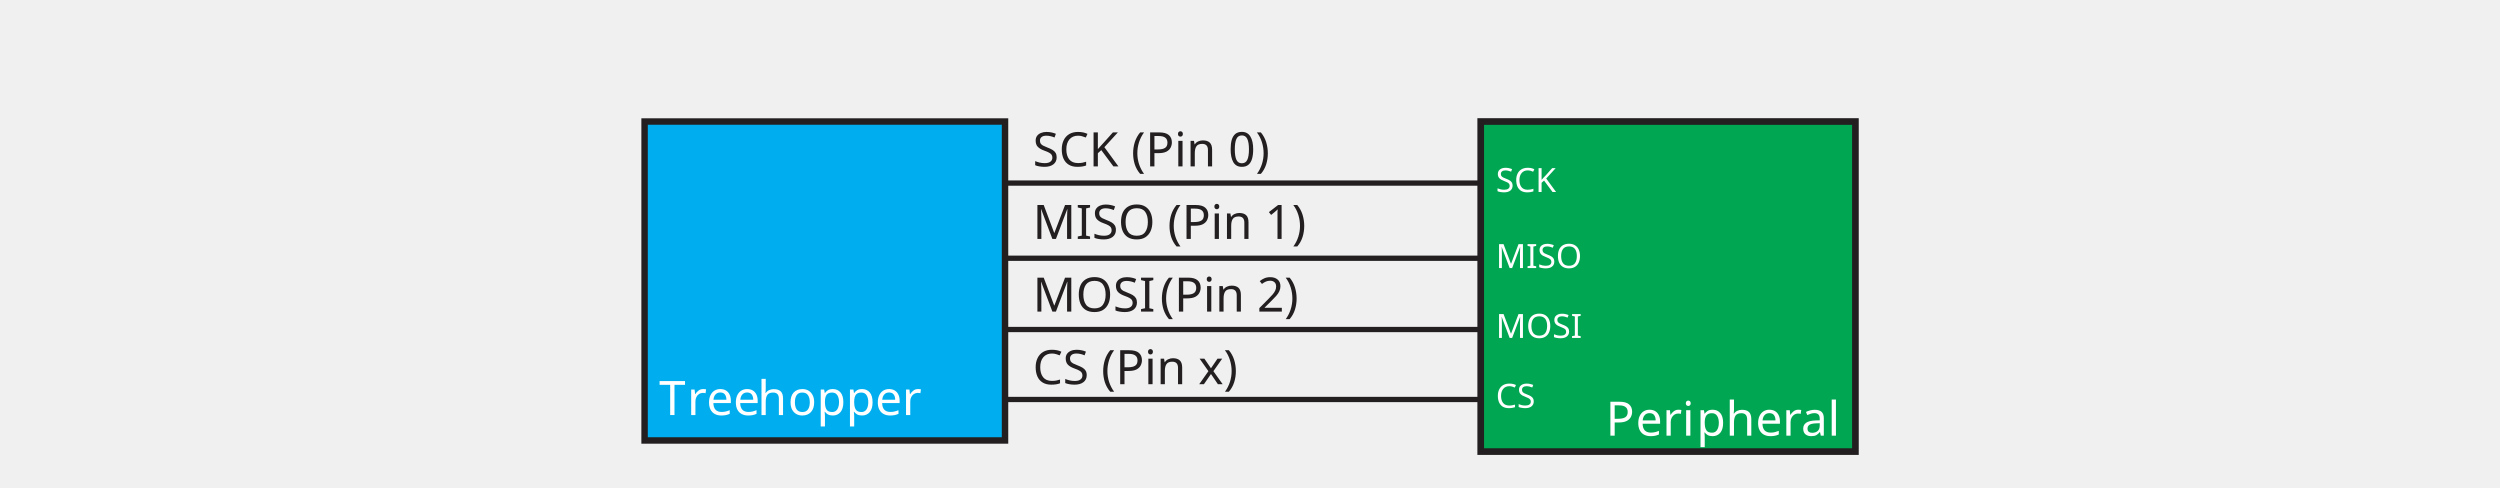
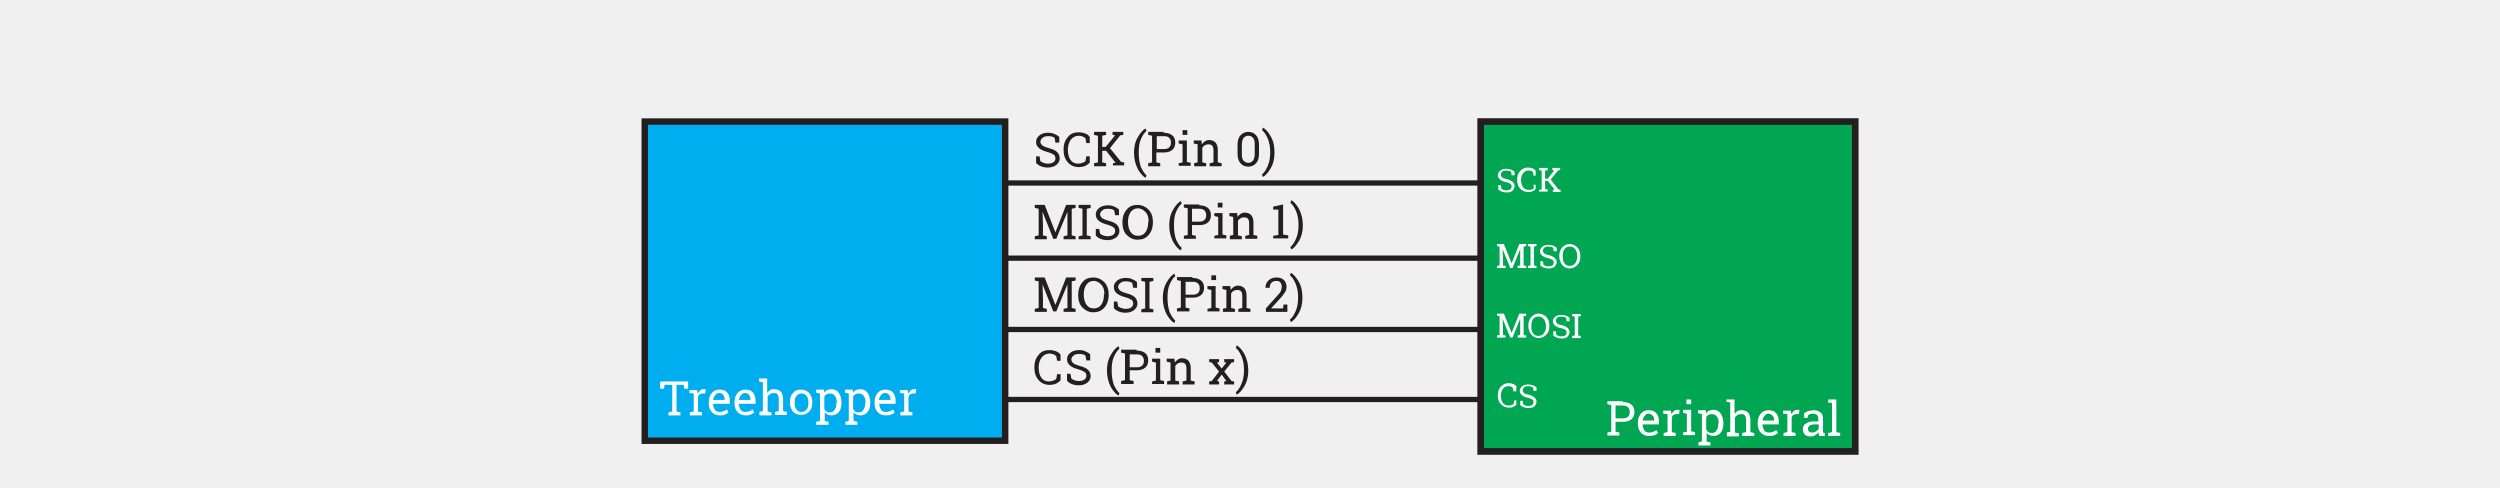
- <svg xmlns="http://www.w3.org/2000/svg" id="Layer_1" data-name="Layer 1" viewBox="0 0 582 113.5">
-   <defs>
-     <style>.cls-1{fill:none;stroke-width:1.23px;}.cls-1,.cls-2,.cls-7{stroke:#231f20;stroke-miterlimit:10;}.cls-2{fill:#00aeef;stroke-width:1.5px;}.cls-10,.cls-12,.cls-3{font-size:11.07px;}.cls-13,.cls-3{fill:#fff;}.cls-10,.cls-13,.cls-3{font-family:RobotoSlab-Regular, Roboto Slab;}.cls-4{letter-spacing:-0.04em;}.cls-5{letter-spacing:-0.01em;}.cls-6{letter-spacing:0em;}.cls-7{fill:#00a651;stroke-width:1.55px;}.cls-8{letter-spacing:-0.01em;}.cls-9{letter-spacing:0em;}.cls-10,.cls-12{fill:#231f20;}.cls-11{letter-spacing:-0.14em;}.cls-12{font-family:RobotoSlab-Thin, Roboto Slab;}.cls-13{font-size:7.79px;}</style>
-   </defs>
-   <line class="cls-1" x1="233.9" y1="76.71" x2="344.71" y2="76.71" />
-   <line class="cls-1" x1="233.9" y1="60.12" x2="344.71" y2="60.12" />
-   <line class="cls-1" x1="233.9" y1="42.62" x2="344.71" y2="42.62" />
-   <line class="cls-1" x1="233.9" y1="93" x2="344.71" y2="93" />
-   <rect class="cls-2" x="150.06" y="28.29" width="83.91" height="74.25" />
-   <text class="cls-3" transform="translate(153.44 96.62)">
-     <tspan class="cls-4">T</tspan>
-     <tspan class="cls-5" x="6.53" y="0">r</tspan>
-     <tspan x="11.01" y="0">ee</tspan>
-     <tspan class="cls-6" x="22.9" y="0">h</tspan>
-     <tspan x="29.99" y="0">opper</tspan>
-   </text>
-   <rect class="cls-7" x="344.71" y="28.29" width="87.23" height="76.84" />
-   <text class="cls-3" transform="translate(373.82 101.43)">
-     <tspan class="cls-8">P</tspan>
-     <tspan x="6.96" y="0">eri</tspan>
-     <tspan class="cls-9" x="21.12" y="0">ph</tspan>
-     <tspan x="34.86" y="0">eral</tspan>
-   </text>
-   <text class="cls-10" transform="translate(240.43 72.54)">MOSI<tspan class="cls-11" x="28.42" y="0"> </tspan>
-     <tspan x="29.62" y="0">(Pin 2)</tspan>
-   </text>
-   <text class="cls-12" transform="translate(240.43 89.44)">CS (Pin x)</text>
-   <text class="cls-10" transform="translate(240.43 38.73)">SCK<tspan class="cls-11" x="21.72" y="0"> </tspan>
-     <tspan x="22.92" y="0">(Pin 0)</tspan>
-   </text>
-   <text class="cls-10" transform="translate(240.43 55.63)">MISO (Pin 1)</text>
-   <text class="cls-13" transform="translate(348.23 44.7)">SCK</text>
-   <text class="cls-13" transform="translate(348.23 62.4)">MISO</text>
-   <text class="cls-13" transform="translate(348.23 78.67)">MOSI</text>
-   <text class="cls-13" transform="translate(348.23 94.94)">CS</text>
+ <svg xmlns="http://www.w3.org/2000/svg" version="1.1" id="Layer_1" x="0px" y="0px" viewBox="0 0 582 113.5" style="enable-background:new 0 0 582 113.5;" xml:space="preserve">
+   <style type="text/css">
+ 	.st0{fill:none;stroke:#231F20;stroke-width:1.23;stroke-miterlimit:10;}
+ 	.st1{fill:#00AEEF;stroke:#231F20;stroke-width:1.5;stroke-miterlimit:10;}
+ 	.st2{enable-background:new    ;}
+ 	.st3{fill:#FFFFFF;}
+ 	.st4{fill:#00A651;stroke:#231F20;stroke-width:1.55;stroke-miterlimit:10;}
+ 	.st5{fill:#231F20;}
+ </style>
+   <line class="st0" x1="233.9" y1="76.7" x2="344.7" y2="76.7" />
+   <line class="st0" x1="233.9" y1="60.1" x2="344.7" y2="60.1" />
+   <line class="st0" x1="233.9" y1="42.6" x2="344.7" y2="42.6" />
+   <line class="st0" x1="233.9" y1="93" x2="344.7" y2="93" />
+   <rect x="150.1" y="28.3" class="st1" width="83.9" height="74.3" />
+   <g class="st2">
+     <path class="st3" d="M160.2,88.8v1.7h-0.9l-0.1-0.9h-1.7v6.2l0.9,0.2v0.7h-2.8v-0.7l0.9-0.2v-6.2h-1.8l-0.1,0.9h-0.9v-1.7H160.2z" />
+   </g>
+   <g class="st2">
+     <path class="st3" d="M160.5,91.5v-0.7h1.8l0.1,0.8c0.2-0.3,0.4-0.5,0.6-0.7c0.2-0.2,0.5-0.3,0.8-0.3c0.1,0,0.2,0,0.3,0s0.2,0,0.2,0   l-0.1,1l-0.6,0c-0.3,0-0.5,0.1-0.7,0.2s-0.3,0.3-0.4,0.6v3.4l0.9,0.2v0.7h-2.8v-0.7l0.9-0.2v-4.2L160.5,91.5z" />
+   </g>
+   <g class="st2">
+     <path class="st3" d="M167.6,96.7c-0.8,0-1.5-0.3-1.9-0.8c-0.5-0.5-0.7-1.2-0.7-2.1v-0.2c0-0.8,0.2-1.5,0.7-2.1   c0.5-0.6,1.1-0.8,1.8-0.8c0.8,0,1.4,0.2,1.8,0.7c0.4,0.5,0.6,1.1,0.6,1.9v0.7H166l0,0c0,0.6,0.2,1,0.4,1.4c0.3,0.4,0.7,0.5,1.2,0.5   c0.4,0,0.7-0.1,0.9-0.2c0.3-0.1,0.5-0.2,0.7-0.4l0.4,0.7c-0.2,0.2-0.5,0.4-0.8,0.5C168.5,96.7,168.1,96.7,167.6,96.7z M167.4,91.5   c-0.4,0-0.7,0.2-0.9,0.5c-0.3,0.3-0.4,0.7-0.5,1.1l0,0h2.7V93c0-0.4-0.1-0.8-0.3-1C168.2,91.6,167.9,91.5,167.4,91.5z" />
+     <path class="st3" d="M173.6,96.7c-0.8,0-1.5-0.3-1.9-0.8c-0.5-0.5-0.7-1.2-0.7-2.1v-0.2c0-0.8,0.2-1.5,0.7-2.1   c0.5-0.6,1.1-0.8,1.8-0.8c0.8,0,1.4,0.2,1.8,0.7c0.4,0.5,0.6,1.1,0.6,1.9v0.7H172l0,0c0,0.6,0.2,1,0.4,1.4c0.3,0.4,0.7,0.5,1.2,0.5   c0.4,0,0.7-0.1,0.9-0.2c0.3-0.1,0.5-0.2,0.7-0.4l0.4,0.7c-0.2,0.2-0.5,0.4-0.8,0.5C174.4,96.7,174,96.7,173.6,96.7z M173.4,91.5   c-0.4,0-0.7,0.2-0.9,0.5c-0.3,0.3-0.4,0.7-0.5,1.1l0,0h2.7V93c0-0.4-0.1-0.8-0.3-1C174.2,91.6,173.8,91.5,173.4,91.5z" />
+   </g>
+   <g class="st2">
+     <path class="st3" d="M176.7,95.9l0.9-0.2V89l-0.9-0.2v-0.7h1.9v3.4c0.2-0.3,0.4-0.5,0.7-0.7c0.3-0.2,0.6-0.2,1-0.2   c0.6,0,1.1,0.2,1.5,0.6c0.3,0.4,0.5,1,0.5,1.7v2.8l0.9,0.2v0.7h-2.8v-0.7l0.9-0.2v-2.8c0-0.5-0.1-0.8-0.3-1.1s-0.5-0.3-0.9-0.3   c-0.3,0-0.6,0.1-0.8,0.2c-0.2,0.1-0.4,0.3-0.6,0.6v3.5l0.9,0.2v0.7h-2.8V95.9z" />
+   </g>
+   <g class="st2">
+     <path class="st3" d="M183.9,93.6c0-0.9,0.2-1.6,0.7-2.1c0.5-0.6,1.1-0.8,1.9-0.8c0.8,0,1.4,0.3,1.9,0.8c0.5,0.6,0.7,1.3,0.7,2.1   v0.1c0,0.9-0.2,1.6-0.7,2.1s-1.1,0.8-1.9,0.8c-0.8,0-1.5-0.3-1.9-0.8c-0.5-0.6-0.7-1.3-0.7-2.1V93.6z M185,93.8   c0,0.6,0.1,1.1,0.4,1.5c0.3,0.4,0.6,0.6,1.2,0.6c0.5,0,0.9-0.2,1.2-0.6s0.4-0.9,0.4-1.5v-0.1c0-0.6-0.1-1.1-0.4-1.5   s-0.7-0.6-1.2-0.6s-0.9,0.2-1.2,0.6S185,93,185,93.6V93.8z" />
+     <path class="st3" d="M190,98.2l0.9-0.2v-6.4l-0.9-0.2v-0.7h1.8l0.1,0.7c0.2-0.3,0.4-0.5,0.7-0.6s0.6-0.2,1-0.2   c0.7,0,1.3,0.3,1.7,0.9c0.4,0.6,0.6,1.3,0.6,2.3v0.1c0,0.8-0.2,1.5-0.6,2c-0.4,0.5-1,0.8-1.7,0.8c-0.4,0-0.7-0.1-0.9-0.2   c-0.3-0.1-0.5-0.3-0.7-0.5v2l0.9,0.2v0.7H190V98.2z M194.8,93.8c0-0.7-0.1-1.2-0.4-1.6c-0.3-0.4-0.6-0.6-1.2-0.6   c-0.3,0-0.6,0.1-0.8,0.2c-0.2,0.1-0.4,0.3-0.5,0.6v2.8c0.1,0.2,0.3,0.4,0.5,0.6s0.5,0.2,0.8,0.2c0.5,0,0.9-0.2,1.1-0.6   c0.3-0.4,0.4-0.8,0.4-1.4V93.8z" />
+     <path class="st3" d="M196.7,98.2l0.9-0.2v-6.4l-0.9-0.2v-0.7h1.8l0.1,0.7c0.2-0.3,0.4-0.5,0.7-0.6s0.6-0.2,1-0.2   c0.7,0,1.3,0.3,1.7,0.9c0.4,0.6,0.6,1.3,0.6,2.3v0.1c0,0.8-0.2,1.5-0.6,2c-0.4,0.5-1,0.8-1.7,0.8c-0.4,0-0.7-0.1-0.9-0.2   c-0.3-0.1-0.5-0.3-0.7-0.5v2l0.9,0.2v0.7h-2.8V98.2z M201.5,93.8c0-0.7-0.1-1.2-0.4-1.6c-0.3-0.4-0.6-0.6-1.2-0.6   c-0.3,0-0.6,0.1-0.8,0.2c-0.2,0.1-0.4,0.3-0.5,0.6v2.8c0.1,0.2,0.3,0.4,0.5,0.6s0.5,0.2,0.8,0.2c0.5,0,0.9-0.2,1.1-0.6   c0.3-0.4,0.4-0.8,0.4-1.4V93.8z" />
+     <path class="st3" d="M206.2,96.7c-0.8,0-1.5-0.3-1.9-0.8c-0.5-0.5-0.7-1.2-0.7-2.1v-0.2c0-0.8,0.2-1.5,0.7-2.1   c0.5-0.6,1.1-0.8,1.8-0.8c0.8,0,1.4,0.2,1.8,0.7c0.4,0.5,0.6,1.1,0.6,1.9v0.7h-3.8l0,0c0,0.6,0.2,1,0.4,1.4   c0.3,0.4,0.7,0.5,1.2,0.5c0.4,0,0.7-0.1,0.9-0.2c0.3-0.1,0.5-0.2,0.7-0.4l0.4,0.7c-0.2,0.2-0.5,0.4-0.8,0.5   C207.1,96.7,206.7,96.7,206.2,96.7z M206,91.5c-0.4,0-0.7,0.2-0.9,0.5c-0.3,0.3-0.4,0.7-0.5,1.1l0,0h2.7V93c0-0.4-0.1-0.8-0.3-1   C206.8,91.6,206.5,91.5,206,91.5z" />
+     <path class="st3" d="M209.5,91.5v-0.7h1.8l0.1,0.8c0.2-0.3,0.4-0.5,0.6-0.7c0.2-0.2,0.5-0.3,0.8-0.3c0.1,0,0.2,0,0.3,0s0.2,0,0.2,0   l-0.1,1l-0.6,0c-0.3,0-0.5,0.1-0.7,0.2s-0.3,0.3-0.4,0.6v3.4l0.9,0.2v0.7h-2.8v-0.7l0.9-0.2v-4.2L209.5,91.5z" />
+   </g>
+   <rect x="344.7" y="28.3" class="st4" width="87.2" height="76.8" />
+   <g class="st2">
+     <path class="st3" d="M377.8,93.6c0.8,0,1.5,0.2,2,0.6s0.7,1,0.7,1.7c0,0.7-0.2,1.3-0.7,1.7s-1.1,0.6-2,0.6h-1.7v2.3l0.9,0.2v0.7   h-2.8v-0.7l0.9-0.2v-6.2l-0.9-0.2v-0.7h0.9H377.8z M376.1,97.4h1.7c0.5,0,0.9-0.1,1.2-0.4c0.3-0.3,0.4-0.6,0.4-1.1   c0-0.4-0.1-0.8-0.4-1.1c-0.3-0.3-0.7-0.4-1.2-0.4h-1.7V97.4z" />
+   </g>
+   <g class="st2">
+     <path class="st3" d="M383.9,101.5c-0.8,0-1.5-0.3-1.9-0.8c-0.5-0.5-0.7-1.2-0.7-2.1v-0.2c0-0.8,0.2-1.5,0.7-2.1   c0.5-0.6,1.1-0.8,1.8-0.8c0.8,0,1.4,0.2,1.8,0.7s0.6,1.1,0.6,1.9v0.7h-3.8l0,0c0,0.6,0.2,1,0.4,1.4c0.3,0.4,0.7,0.5,1.2,0.5   c0.4,0,0.7-0.1,0.9-0.2s0.5-0.2,0.7-0.4l0.4,0.7c-0.2,0.2-0.5,0.4-0.8,0.5S384.4,101.5,383.9,101.5z M383.8,96.3   c-0.4,0-0.7,0.2-0.9,0.5c-0.3,0.3-0.4,0.7-0.5,1.1l0,0h2.7v-0.1c0-0.4-0.1-0.8-0.3-1S384.2,96.3,383.8,96.3z" />
+     <path class="st3" d="M387.2,96.3v-0.7h1.8l0.1,0.8c0.2-0.3,0.4-0.5,0.6-0.7c0.2-0.2,0.5-0.3,0.8-0.3c0.1,0,0.2,0,0.3,0   c0.1,0,0.2,0,0.2,0l-0.1,1l-0.6,0c-0.3,0-0.5,0.1-0.7,0.2c-0.2,0.1-0.3,0.3-0.4,0.6v3.4l0.9,0.2v0.7h-2.8v-0.7l0.9-0.2v-4.2   L387.2,96.3z" />
+     <path class="st3" d="M391.8,100.7l0.9-0.2v-4.2l-0.9-0.2v-0.7h1.9v5l0.9,0.2v0.7h-2.8V100.7z M393.7,94.1h-1.1V93h1.1V94.1z" />
+   </g>
+   <g class="st2">
+     <path class="st3" d="M395.3,103l0.9-0.2v-6.4l-0.9-0.2v-0.7h1.8l0.1,0.7c0.2-0.3,0.4-0.5,0.7-0.6s0.6-0.2,1-0.2   c0.7,0,1.3,0.3,1.7,0.9c0.4,0.6,0.6,1.3,0.6,2.3v0.1c0,0.8-0.2,1.5-0.6,2c-0.4,0.5-1,0.8-1.7,0.8c-0.4,0-0.7-0.1-0.9-0.2   c-0.3-0.1-0.5-0.3-0.7-0.5v2l0.9,0.2v0.7h-2.8V103z M400.1,98.6c0-0.7-0.1-1.2-0.4-1.6c-0.3-0.4-0.6-0.6-1.2-0.6   c-0.3,0-0.6,0.1-0.8,0.2c-0.2,0.1-0.4,0.3-0.5,0.6v2.8c0.1,0.2,0.3,0.4,0.5,0.6c0.2,0.1,0.5,0.2,0.8,0.2c0.5,0,0.9-0.2,1.1-0.6   c0.3-0.4,0.4-0.8,0.4-1.4V98.6z" />
+     <path class="st3" d="M401.9,100.7l0.9-0.2v-6.8l-0.9-0.2V93h1.9v3.4c0.2-0.3,0.4-0.5,0.7-0.7c0.3-0.2,0.6-0.2,1-0.2   c0.6,0,1.1,0.2,1.5,0.6c0.3,0.4,0.5,1,0.5,1.7v2.8l0.9,0.2v0.7h-2.8v-0.7l0.9-0.2v-2.8c0-0.5-0.1-0.8-0.3-1.1s-0.5-0.3-0.9-0.3   c-0.3,0-0.6,0.1-0.8,0.2c-0.2,0.1-0.4,0.3-0.6,0.6v3.5l0.9,0.2v0.7h-2.8V100.7z" />
+   </g>
+   <g class="st2">
+     <path class="st3" d="M411.8,101.5c-0.8,0-1.5-0.3-1.9-0.8c-0.5-0.5-0.7-1.2-0.7-2.1v-0.2c0-0.8,0.2-1.5,0.7-2.1   c0.5-0.6,1.1-0.8,1.8-0.8c0.8,0,1.4,0.2,1.8,0.7c0.4,0.5,0.6,1.1,0.6,1.9v0.7h-3.8l0,0c0,0.6,0.2,1,0.4,1.4   c0.3,0.4,0.7,0.5,1.2,0.5c0.4,0,0.7-0.1,0.9-0.2c0.3-0.1,0.5-0.2,0.7-0.4l0.4,0.7c-0.2,0.2-0.5,0.4-0.8,0.5   C412.7,101.5,412.3,101.5,411.8,101.5z M411.7,96.3c-0.4,0-0.7,0.2-0.9,0.5c-0.3,0.3-0.4,0.7-0.5,1.1l0,0h2.7v-0.1   c0-0.4-0.1-0.8-0.3-1C412.4,96.5,412.1,96.3,411.7,96.3z" />
+     <path class="st3" d="M415.1,96.3v-0.7h1.8l0.1,0.8c0.2-0.3,0.4-0.5,0.6-0.7c0.2-0.2,0.5-0.3,0.8-0.3c0.1,0,0.2,0,0.3,0   c0.1,0,0.2,0,0.2,0l-0.1,1l-0.6,0c-0.3,0-0.5,0.1-0.7,0.2c-0.2,0.1-0.3,0.3-0.4,0.6v3.4l0.9,0.2v0.7h-2.8v-0.7l0.9-0.2v-4.2   L415.1,96.3z" />
+     <path class="st3" d="M423.5,101.4c0-0.2-0.1-0.3-0.1-0.4c0-0.1,0-0.3,0-0.4c-0.2,0.3-0.5,0.5-0.8,0.7c-0.3,0.2-0.6,0.3-1,0.3   c-0.6,0-1.1-0.1-1.4-0.4c-0.3-0.3-0.5-0.7-0.5-1.3c0-0.6,0.2-1,0.7-1.3s1.1-0.5,1.8-0.5h1.1v-0.7c0-0.3-0.1-0.6-0.3-0.8   c-0.2-0.2-0.5-0.3-0.9-0.3c-0.3,0-0.5,0-0.7,0.1c-0.2,0.1-0.4,0.2-0.5,0.3l-0.1,0.6H420v-1.1c0.3-0.2,0.6-0.4,1-0.5   c0.4-0.1,0.8-0.2,1.2-0.2c0.7,0,1.2,0.2,1.6,0.5c0.4,0.3,0.6,0.8,0.6,1.5v2.8c0,0.1,0,0.2,0,0.2c0,0.1,0,0.1,0,0.2l0.4,0.1v0.7   H423.5z M421.8,100.7c0.4,0,0.7-0.1,1-0.3c0.3-0.2,0.5-0.4,0.6-0.6v-1h-1.1c-0.4,0-0.8,0.1-1,0.3c-0.3,0.2-0.4,0.4-0.4,0.7   c0,0.3,0.1,0.5,0.2,0.6C421.2,100.6,421.5,100.7,421.8,100.7z" />
+     <path class="st3" d="M425.6,93.7V93h1.9v7.6l0.9,0.2v0.7h-2.8v-0.7l0.9-0.2v-6.8L425.6,93.7z" />
+   </g>
+   <g class="st2">
+     <path class="st5" d="M248.5,66.2L248.5,66.2l-2.6,6.3h-0.7l-2.5-6.3l0,0l0.1,3.2v2.3l0.9,0.2v0.7h-2.8v-0.7l0.9-0.2v-6.2l-0.9-0.2   v-0.7h0.9h1.4l2.5,6.4h0l2.5-6.4h2.2v0.7l-0.9,0.2v6.2l0.9,0.2v0.7h-2.8v-0.7l0.9-0.2v-2.3L248.5,66.2z" />
+     <path class="st5" d="M258.1,68.7c0,1.1-0.3,2.1-1,2.9c-0.7,0.8-1.5,1.1-2.6,1.1c-1,0-1.8-0.4-2.5-1.1s-1-1.7-1-2.9v-0.1   c0-1.1,0.3-2.1,1-2.9c0.6-0.8,1.5-1.1,2.5-1.1c1,0,1.9,0.4,2.6,1.1c0.7,0.8,1,1.7,1,2.9V68.7z M257.1,68.5c0-0.9-0.2-1.7-0.7-2.2   s-1-0.9-1.8-0.9c-0.7,0-1.3,0.3-1.7,0.9s-0.6,1.3-0.6,2.2v0.1c0,0.9,0.2,1.7,0.6,2.3c0.4,0.6,1,0.9,1.7,0.9c0.8,0,1.4-0.3,1.8-0.9   c0.4-0.6,0.6-1.3,0.6-2.3V68.5z" />
+     <path class="st5" d="M264.6,67h-0.8l-0.2-1.1c-0.2-0.1-0.4-0.3-0.6-0.3c-0.3-0.1-0.6-0.1-0.9-0.1c-0.6,0-1,0.1-1.3,0.4   c-0.3,0.2-0.5,0.6-0.5,0.9c0,0.3,0.2,0.6,0.5,0.9c0.3,0.2,0.8,0.4,1.5,0.6c0.8,0.2,1.5,0.5,1.9,0.9c0.4,0.4,0.6,0.9,0.6,1.5   c0,0.6-0.3,1.1-0.8,1.5s-1.2,0.6-2,0.6c-0.6,0-1.1-0.1-1.6-0.3s-0.9-0.5-1.1-0.8v-1.5h0.8l0.2,1.1c0.2,0.2,0.5,0.3,0.7,0.4   c0.3,0.1,0.6,0.2,1,0.2c0.5,0,1-0.1,1.3-0.3c0.3-0.2,0.5-0.5,0.5-0.9c0-0.4-0.1-0.7-0.4-0.9c-0.3-0.2-0.7-0.4-1.4-0.6   c-0.8-0.2-1.5-0.5-2-0.9c-0.5-0.4-0.7-0.9-0.7-1.5c0-0.6,0.3-1.1,0.8-1.5s1.2-0.6,2-0.6c0.6,0,1.1,0.1,1.5,0.3   c0.5,0.2,0.8,0.4,1.1,0.7V67z" />
+     <path class="st5" d="M265.7,65.4v-0.7h2.8v0.7l-0.9,0.2v6.2l0.9,0.2v0.7h-2.8v-0.7l0.9-0.2v-6.2L265.7,65.4z" />
+   </g>
+   <g class="st2">
+     <path class="st5" d="M270.7,69.3c0-1.4,0.3-2.6,0.9-3.6c0.6-1,1.2-1.7,1.8-2l0,0l0.2,0.6c-0.5,0.4-0.9,1-1.3,1.9   c-0.4,0.9-0.5,1.9-0.5,3.2v0.1c0,1.3,0.2,2.3,0.5,3.2c0.4,0.8,0.8,1.5,1.3,1.9l-0.2,0.6h0c-0.6-0.3-1.2-1-1.8-2   C271,72,270.7,70.8,270.7,69.3L270.7,69.3z" />
+     <path class="st5" d="M277.6,64.7c0.8,0,1.5,0.2,2,0.6c0.5,0.4,0.7,1,0.7,1.7c0,0.7-0.2,1.3-0.7,1.7c-0.5,0.4-1.1,0.6-2,0.6H276v2.3   l0.9,0.2v0.7H274v-0.7l0.9-0.2v-6.2l-0.9-0.2v-0.7h0.9H277.6z M276,68.6h1.7c0.5,0,0.9-0.1,1.2-0.4c0.3-0.3,0.4-0.6,0.4-1.1   c0-0.4-0.1-0.8-0.4-1.1c-0.3-0.3-0.7-0.4-1.2-0.4H276V68.6z" />
+     <path class="st5" d="M281.1,71.9l0.9-0.2v-4.2l-0.9-0.2v-0.7h1.9v5l0.9,0.2v0.7h-2.8V71.9z M283.1,65.2H282v-1.1h1.1V65.2z" />
+     <path class="st5" d="M284.6,71.9l0.9-0.2v-4.2l-0.9-0.2v-0.7h1.8l0.1,0.9c0.2-0.3,0.4-0.5,0.7-0.7c0.3-0.2,0.6-0.3,1-0.3   c0.6,0,1.1,0.2,1.5,0.6c0.3,0.4,0.5,0.9,0.5,1.7v2.9l0.9,0.2v0.7h-2.8v-0.7l0.9-0.2v-2.8c0-0.5-0.1-0.9-0.3-1.1   c-0.2-0.2-0.5-0.3-0.9-0.3c-0.3,0-0.6,0.1-0.8,0.2s-0.4,0.3-0.6,0.6v3.4l0.9,0.2v0.7h-2.8V71.9z" />
+     <path class="st5" d="M294.7,72.5v-0.7l2.6-2.9c0.5-0.5,0.8-0.9,0.9-1.2s0.2-0.6,0.2-0.9c0-0.4-0.1-0.7-0.3-1s-0.5-0.4-0.9-0.4   c-0.5,0-0.9,0.1-1.2,0.4s-0.4,0.7-0.4,1.2h-1l0,0c0-0.7,0.2-1.2,0.7-1.7c0.5-0.5,1.1-0.7,1.9-0.7c0.7,0,1.3,0.2,1.7,0.6   c0.4,0.4,0.6,0.9,0.6,1.6c0,0.4-0.1,0.9-0.4,1.3c-0.3,0.4-0.6,0.9-1.1,1.4l-2.1,2.3l0,0h2.8l0.1-0.9h0.9v1.7H294.7z" />
+     <path class="st5" d="M303.2,69.4c0,1.4-0.3,2.6-0.9,3.6c-0.6,1-1.2,1.7-1.8,2h0l-0.2-0.6c0.5-0.4,0.9-1,1.3-1.9   c0.4-0.9,0.6-1.9,0.6-3.2v-0.1c0-1.2-0.2-2.3-0.6-3.2c-0.4-0.9-0.8-1.5-1.3-1.9l0.2-0.6h0c0.6,0.3,1.2,1,1.8,2   C303,66.7,303.2,67.9,303.2,69.4L303.2,69.4z" />
+   </g>
+   <g class="st2">
+     <path class="st5" d="M246.9,84h-0.8l-0.2-1.1c-0.2-0.2-0.4-0.3-0.6-0.4c-0.3-0.1-0.6-0.2-0.9-0.2c-0.8,0-1.4,0.3-1.9,0.9   c-0.4,0.6-0.7,1.3-0.7,2.3v0.1c0,0.9,0.2,1.7,0.6,2.3c0.4,0.6,1,0.9,1.8,0.9c0.4,0,0.7-0.1,1-0.2c0.3-0.1,0.5-0.2,0.7-0.4l0.2-1.1   h0.8v1.4c-0.2,0.3-0.6,0.6-1,0.8c-0.5,0.2-1,0.3-1.6,0.3c-1,0-1.9-0.4-2.5-1.1c-0.7-0.8-1-1.7-1-2.9v-0.1c0-1.2,0.3-2.1,1-2.9   c0.6-0.8,1.5-1.1,2.5-1.1c0.6,0,1.1,0.1,1.6,0.3s0.8,0.5,1,0.8V84z" />
+     <path class="st5" d="M253.7,83.9h-0.8l-0.2-1.1c-0.2-0.1-0.4-0.3-0.6-0.3c-0.3-0.1-0.6-0.1-0.9-0.1c-0.6,0-1,0.1-1.3,0.4   c-0.3,0.2-0.5,0.6-0.5,0.9c0,0.3,0.2,0.6,0.5,0.9c0.3,0.2,0.8,0.4,1.5,0.6c0.8,0.2,1.5,0.5,1.9,0.9c0.4,0.4,0.6,0.9,0.6,1.5   c0,0.6-0.3,1.1-0.8,1.5s-1.2,0.6-2,0.6c-0.6,0-1.1-0.1-1.6-0.3s-0.9-0.5-1.1-0.8V87h0.8l0.2,1.1c0.2,0.2,0.5,0.3,0.7,0.4   c0.3,0.1,0.6,0.2,1,0.2c0.5,0,1-0.1,1.3-0.3c0.3-0.2,0.5-0.5,0.5-0.9c0-0.4-0.1-0.7-0.4-0.9c-0.3-0.2-0.7-0.4-1.4-0.6   c-0.8-0.2-1.5-0.5-2-0.9c-0.5-0.4-0.7-0.9-0.7-1.5c0-0.6,0.3-1.1,0.8-1.5s1.2-0.6,2-0.6c0.6,0,1.1,0.1,1.5,0.3   c0.5,0.2,0.8,0.4,1.1,0.7V83.9z" />
+     <path class="st5" d="M257.7,86.2c0-1.4,0.3-2.6,0.9-3.6c0.6-1,1.2-1.7,1.8-2l0,0l0.2,0.6c-0.5,0.4-0.9,1-1.3,1.9   c-0.4,0.9-0.5,1.9-0.5,3.2v0.1c0,1.3,0.2,2.3,0.5,3.2c0.4,0.8,0.8,1.5,1.3,1.9l-0.2,0.6h0c-0.6-0.3-1.2-1-1.8-2   C258,88.9,257.7,87.7,257.7,86.2L257.7,86.2z" />
+     <path class="st5" d="M264.6,81.6c0.8,0,1.5,0.2,2,0.6c0.5,0.4,0.7,1,0.7,1.7c0,0.7-0.2,1.3-0.7,1.7c-0.5,0.4-1.1,0.6-2,0.6H263v2.3   l0.9,0.2v0.7H261v-0.7l0.9-0.2v-6.2l-0.9-0.2v-0.7h0.9H264.6z M263,85.5h1.7c0.5,0,0.9-0.1,1.2-0.4c0.3-0.3,0.4-0.6,0.4-1.1   c0-0.4-0.1-0.8-0.4-1.1c-0.3-0.3-0.7-0.4-1.2-0.4H263V85.5z" />
+     <path class="st5" d="M268.2,88.8l0.9-0.2v-4.2l-0.9-0.2v-0.7h1.9v5l0.9,0.2v0.7h-2.8V88.8z M270.1,82.1H269V81h1.1V82.1z" />
+     <path class="st5" d="M271.6,88.8l0.9-0.2v-4.2l-0.9-0.2v-0.7h1.8l0.1,0.9c0.2-0.3,0.4-0.5,0.7-0.7c0.3-0.2,0.6-0.3,1-0.3   c0.6,0,1.1,0.2,1.5,0.6c0.3,0.4,0.5,0.9,0.5,1.7v2.9l0.9,0.2v0.7h-2.8v-0.7l0.9-0.2v-2.8c0-0.5-0.1-0.9-0.3-1.1   c-0.2-0.2-0.5-0.3-0.9-0.3c-0.3,0-0.6,0.1-0.8,0.2s-0.4,0.3-0.6,0.6v3.4l0.9,0.2v0.7h-2.8V88.8z" />
+     <path class="st5" d="M281.5,88.8l0.6-0.1l1.7-2.2l-1.7-2.1l-0.6-0.1v-0.7h2.3v0.7l-0.5,0.1l1.1,1.4l1.1-1.4l-0.5-0.1v-0.7h2.3v0.7   l-0.6,0.1l-1.7,2.1l1.7,2.2l0.6,0.1v0.7h-2.3v-0.7l0.5-0.1l-1.1-1.5l-1.1,1.5l0.5,0.1v0.7h-2.3V88.8z" />
+     <path class="st5" d="M290.6,86.3c0,1.4-0.3,2.6-0.9,3.6c-0.6,1-1.2,1.7-1.8,2h0l-0.2-0.6c0.5-0.4,0.9-1,1.3-1.9   c0.4-0.9,0.6-1.9,0.6-3.2v-0.1c0-1.2-0.2-2.3-0.6-3.2c-0.4-0.9-0.8-1.5-1.3-1.9l0.2-0.6h0c0.6,0.3,1.2,1,1.8,2   C290.3,83.6,290.6,84.8,290.6,86.3L290.6,86.3z" />
+   </g>
+   <g class="st2">
+     <path class="st5" d="M246.5,33.2h-0.8l-0.2-1.1c-0.2-0.1-0.4-0.3-0.6-0.3c-0.3-0.1-0.6-0.1-0.9-0.1c-0.6,0-1,0.1-1.3,0.4   c-0.3,0.2-0.5,0.6-0.5,0.9c0,0.3,0.2,0.6,0.5,0.9c0.3,0.2,0.8,0.4,1.5,0.6c0.8,0.2,1.5,0.5,1.9,0.9c0.4,0.4,0.6,0.9,0.6,1.5   c0,0.6-0.3,1.1-0.8,1.5s-1.2,0.6-2,0.6c-0.6,0-1.1-0.1-1.6-0.3s-0.9-0.5-1.1-0.8v-1.5h0.8l0.2,1.1c0.2,0.2,0.5,0.3,0.7,0.4   c0.3,0.1,0.6,0.2,1,0.2c0.5,0,1-0.1,1.3-0.3c0.3-0.2,0.5-0.5,0.5-0.9c0-0.4-0.1-0.7-0.4-0.9c-0.3-0.2-0.7-0.4-1.4-0.6   c-0.8-0.2-1.5-0.5-2-0.9c-0.5-0.4-0.7-0.9-0.7-1.5c0-0.6,0.3-1.1,0.8-1.5s1.2-0.6,2-0.6c0.6,0,1.1,0.1,1.5,0.3   c0.5,0.2,0.8,0.4,1.1,0.7V33.2z" />
+     <path class="st5" d="M253.7,33.3h-0.8l-0.2-1.1c-0.2-0.2-0.4-0.3-0.6-0.4c-0.3-0.1-0.6-0.2-0.9-0.2c-0.8,0-1.4,0.3-1.9,0.9   c-0.4,0.6-0.7,1.3-0.7,2.3v0.1c0,0.9,0.2,1.7,0.6,2.3c0.4,0.6,1,0.9,1.8,0.9c0.4,0,0.7-0.1,1-0.2c0.3-0.1,0.5-0.2,0.7-0.4l0.2-1.1   h0.8v1.4c-0.2,0.3-0.6,0.6-1,0.8c-0.5,0.2-1,0.3-1.6,0.3c-1,0-1.9-0.4-2.5-1.1c-0.7-0.8-1-1.7-1-2.9v-0.1c0-1.2,0.3-2.1,1-2.9   c0.6-0.8,1.5-1.1,2.5-1.1c0.6,0,1.1,0.1,1.6,0.3s0.8,0.5,1,0.8V33.3z" />
+     <path class="st5" d="M254.7,38l0.9-0.2v-6.2l-0.9-0.2v-0.7h2.8v0.7l-0.9,0.2v2.6h0.8l2.2-2.7l-0.6-0.1v-0.7h2.5v0.7l-0.7,0.1   l-2.4,3l2.6,3.2l0.7,0.1v0.7h-2.6V38l0.6-0.1l-2.2-2.8h-0.9v2.7l0.9,0.2v0.7h-2.8V38z" />
+   </g>
+   <g class="st2">
+     <path class="st5" d="M264,35.5c0-1.4,0.3-2.6,0.9-3.6c0.6-1,1.2-1.7,1.8-2l0,0l0.2,0.6c-0.5,0.4-0.9,1-1.3,1.9   c-0.4,0.9-0.5,1.9-0.5,3.2v0.1c0,1.3,0.2,2.3,0.5,3.2c0.4,0.8,0.8,1.5,1.3,1.9l-0.2,0.6h0c-0.6-0.3-1.2-1-1.8-2   C264.3,38.2,264,37,264,35.5L264,35.5z" />
+     <path class="st5" d="M270.9,30.9c0.8,0,1.5,0.2,2,0.6c0.5,0.4,0.7,1,0.7,1.7c0,0.7-0.2,1.3-0.7,1.7c-0.5,0.4-1.1,0.6-2,0.6h-1.7   v2.3l0.9,0.2v0.7h-2.8V38l0.9-0.2v-6.2l-0.9-0.2v-0.7h0.9H270.9z M269.3,34.7h1.7c0.5,0,0.9-0.1,1.2-0.4c0.3-0.3,0.4-0.6,0.4-1.1   c0-0.4-0.1-0.8-0.4-1.1c-0.3-0.3-0.7-0.4-1.2-0.4h-1.7V34.7z" />
+     <path class="st5" d="M274.4,38l0.9-0.2v-4.2l-0.9-0.2v-0.7h1.9v5l0.9,0.2v0.7h-2.8V38z M276.4,31.4h-1.1v-1.1h1.1V31.4z" />
+     <path class="st5" d="M277.9,38l0.9-0.2v-4.2l-0.9-0.2v-0.7h1.8l0.1,0.9c0.2-0.3,0.4-0.5,0.7-0.7c0.3-0.2,0.6-0.3,1-0.3   c0.6,0,1.1,0.2,1.5,0.6c0.3,0.4,0.5,0.9,0.5,1.7v2.9l0.9,0.2v0.7h-2.8V38l0.9-0.2v-2.8c0-0.5-0.1-0.9-0.3-1.1   c-0.2-0.2-0.5-0.3-0.9-0.3c-0.3,0-0.6,0.1-0.8,0.2s-0.4,0.3-0.6,0.6v3.4l0.9,0.2v0.7h-2.8V38z" />
+     <path class="st5" d="M293.1,35.7c0,1-0.2,1.8-0.7,2.3c-0.4,0.5-1.1,0.8-1.8,0.8c-0.8,0-1.4-0.3-1.8-0.8c-0.5-0.5-0.7-1.3-0.7-2.3   v-1.9c0-1,0.2-1.8,0.7-2.3c0.4-0.5,1.1-0.8,1.8-0.8c0.8,0,1.4,0.3,1.8,0.8c0.5,0.5,0.7,1.3,0.7,2.3V35.7z M292.1,33.6   c0-0.7-0.1-1.2-0.4-1.5c-0.2-0.3-0.6-0.5-1.1-0.5c-0.5,0-0.8,0.2-1.1,0.5c-0.2,0.3-0.4,0.9-0.4,1.5v2.3c0,0.7,0.1,1.2,0.4,1.5   s0.6,0.5,1.1,0.5c0.5,0,0.8-0.2,1.1-0.5c0.2-0.3,0.4-0.9,0.4-1.5V33.6z" />
+     <path class="st5" d="M296.7,35.6c0,1.4-0.3,2.6-0.9,3.6c-0.6,1-1.2,1.7-1.8,2h0l-0.2-0.6c0.5-0.4,0.9-1,1.3-1.9   c0.4-0.9,0.6-1.9,0.6-3.2v-0.1c0-1.2-0.2-2.3-0.6-3.2c-0.4-0.9-0.8-1.5-1.3-1.9l0.2-0.6h0c0.6,0.3,1.2,1,1.8,2   C296.5,32.9,296.7,34.1,296.7,35.6L296.7,35.6z" />
+   </g>
+   <g class="st2">
+     <path class="st5" d="M248.5,49.3L248.5,49.3l-2.6,6.3h-0.7l-2.5-6.3l0,0l0.1,3.2v2.3l0.9,0.2v0.7h-2.8v-0.7l0.9-0.2v-6.2l-0.9-0.2   v-0.7h0.9h1.4l2.5,6.4h0l2.5-6.4h2.2v0.7l-0.9,0.2v6.2l0.9,0.2v0.7h-2.8v-0.7l0.9-0.2v-2.3L248.5,49.3z" />
+     <path class="st5" d="M251.1,48.4v-0.7h2.8v0.7l-0.9,0.2v6.2l0.9,0.2v0.7h-2.8v-0.7l0.9-0.2v-6.2L251.1,48.4z" />
+     <path class="st5" d="M260.4,50.1h-0.8l-0.2-1.1c-0.2-0.1-0.4-0.3-0.6-0.3c-0.3-0.1-0.6-0.1-0.9-0.1c-0.6,0-1,0.1-1.3,0.4   c-0.3,0.2-0.5,0.6-0.5,0.9c0,0.3,0.2,0.6,0.5,0.9c0.3,0.2,0.8,0.4,1.5,0.6c0.8,0.2,1.5,0.5,1.9,0.9c0.4,0.4,0.6,0.9,0.6,1.5   c0,0.6-0.3,1.1-0.8,1.5s-1.2,0.6-2,0.6c-0.6,0-1.1-0.1-1.6-0.3s-0.9-0.5-1.1-0.8v-1.5h0.8l0.2,1.1c0.2,0.2,0.5,0.3,0.7,0.4   c0.3,0.1,0.6,0.2,1,0.2c0.5,0,1-0.1,1.3-0.3c0.3-0.2,0.5-0.5,0.5-0.9c0-0.4-0.1-0.7-0.4-0.9c-0.3-0.2-0.7-0.4-1.4-0.6   c-0.8-0.2-1.5-0.5-2-0.9c-0.5-0.4-0.7-0.9-0.7-1.5c0-0.6,0.3-1.1,0.8-1.5s1.2-0.6,2-0.6c0.6,0,1.1,0.1,1.5,0.3   c0.5,0.2,0.8,0.4,1.1,0.7V50.1z" />
+     <path class="st5" d="M268.4,51.8c0,1.1-0.3,2.1-1,2.9c-0.7,0.8-1.5,1.1-2.6,1.1c-1,0-1.8-0.4-2.5-1.1s-1-1.7-1-2.9v-0.1   c0-1.1,0.3-2.1,1-2.9c0.6-0.8,1.5-1.1,2.5-1.1c1,0,1.9,0.4,2.6,1.1c0.7,0.8,1,1.7,1,2.9V51.8z M267.4,51.6c0-0.9-0.2-1.7-0.7-2.2   s-1-0.9-1.8-0.9c-0.7,0-1.3,0.3-1.7,0.9s-0.6,1.3-0.6,2.2v0.1c0,0.9,0.2,1.7,0.6,2.3c0.4,0.6,1,0.9,1.7,0.9c0.8,0,1.4-0.3,1.8-0.9   c0.4-0.6,0.6-1.3,0.6-2.3V51.6z" />
+     <path class="st5" d="M272.2,52.4c0-1.4,0.3-2.6,0.9-3.6c0.6-1,1.2-1.7,1.8-2l0,0l0.2,0.6c-0.5,0.4-0.9,1-1.3,1.9   c-0.4,0.9-0.5,1.9-0.5,3.2v0.1c0,1.3,0.2,2.3,0.5,3.2c0.4,0.8,0.8,1.5,1.3,1.9l-0.2,0.6h0c-0.6-0.3-1.2-1-1.8-2   C272.5,55.1,272.2,53.9,272.2,52.4L272.2,52.4z" />
+     <path class="st5" d="M279.2,47.8c0.8,0,1.5,0.2,2,0.6c0.5,0.4,0.7,1,0.7,1.7c0,0.7-0.2,1.3-0.7,1.7c-0.5,0.4-1.1,0.6-2,0.6h-1.7   v2.3l0.9,0.2v0.7h-2.8v-0.7l0.9-0.2v-6.2l-0.9-0.2v-0.7h0.9H279.2z M277.5,51.6h1.7c0.5,0,0.9-0.1,1.2-0.4c0.3-0.3,0.4-0.6,0.4-1.1   c0-0.4-0.1-0.8-0.4-1.1c-0.3-0.3-0.7-0.4-1.2-0.4h-1.7V51.6z" />
+     <path class="st5" d="M282.7,54.9l0.9-0.2v-4.2l-0.9-0.2v-0.7h1.9v5l0.9,0.2v0.7h-2.8V54.9z M284.6,48.3h-1.1v-1.1h1.1V48.3z" />
+     <path class="st5" d="M286.2,54.9l0.9-0.2v-4.2l-0.9-0.2v-0.7h1.8l0.1,0.9c0.2-0.3,0.4-0.5,0.7-0.7c0.3-0.2,0.6-0.3,1-0.3   c0.6,0,1.1,0.2,1.5,0.6c0.3,0.4,0.5,0.9,0.5,1.7v2.9l0.9,0.2v0.7h-2.8v-0.7l0.9-0.2V52c0-0.5-0.1-0.9-0.3-1.1   c-0.2-0.2-0.5-0.3-0.9-0.3c-0.3,0-0.6,0.1-0.8,0.2s-0.4,0.3-0.6,0.6v3.4l0.9,0.2v0.7h-2.8V54.9z" />
+     <path class="st5" d="M296.4,54.9l1.2-0.2v-5.9l-1.2,0v-0.7l2.3-0.5v7l1.2,0.2v0.7h-3.5V54.9z" />
+     <path class="st5" d="M303.3,52.5c0,1.4-0.3,2.6-0.9,3.6c-0.6,1-1.2,1.7-1.8,2h0l-0.2-0.6c0.5-0.4,0.9-1,1.3-1.9   c0.4-0.9,0.6-1.9,0.6-3.2v-0.1c0-1.2-0.2-2.3-0.6-3.2c-0.4-0.9-0.8-1.5-1.3-1.9l0.2-0.6h0c0.6,0.3,1.2,1,1.8,2   C303,49.8,303.3,51,303.3,52.5L303.3,52.5z" />
+   </g>
+   <g class="st2">
+     <path class="st3" d="M352.5,40.8h-0.6l-0.1-0.8c-0.1-0.1-0.3-0.2-0.5-0.2s-0.4-0.1-0.7-0.1c-0.4,0-0.7,0.1-0.9,0.3   s-0.3,0.4-0.3,0.7c0,0.2,0.1,0.4,0.3,0.6s0.6,0.3,1.1,0.4c0.6,0.1,1,0.4,1.3,0.6c0.3,0.3,0.5,0.6,0.5,1c0,0.4-0.2,0.8-0.5,1.1   s-0.8,0.4-1.4,0.4c-0.4,0-0.8-0.1-1.1-0.2c-0.3-0.1-0.6-0.3-0.8-0.5v-1h0.6l0.1,0.8c0.1,0.1,0.3,0.2,0.5,0.3s0.4,0.1,0.7,0.1   c0.4,0,0.7-0.1,0.9-0.2c0.2-0.2,0.3-0.4,0.3-0.7c0-0.3-0.1-0.5-0.3-0.6c-0.2-0.2-0.5-0.3-1-0.4c-0.6-0.1-1-0.3-1.4-0.6   c-0.3-0.3-0.5-0.6-0.5-1c0-0.4,0.2-0.8,0.6-1.1c0.4-0.3,0.8-0.4,1.4-0.4c0.4,0,0.7,0.1,1.1,0.2c0.3,0.1,0.6,0.3,0.8,0.5V40.8z" />
+     <path class="st3" d="M357.5,40.9H357l-0.1-0.8c-0.1-0.1-0.3-0.2-0.4-0.3c-0.2-0.1-0.4-0.1-0.6-0.1c-0.6,0-1,0.2-1.3,0.6   c-0.3,0.4-0.5,0.9-0.5,1.6V42c0,0.6,0.2,1.2,0.5,1.6c0.3,0.4,0.7,0.6,1.3,0.6c0.3,0,0.5,0,0.7-0.1c0.2-0.1,0.4-0.2,0.5-0.3L357,43   h0.5v1c-0.2,0.2-0.4,0.4-0.7,0.5c-0.3,0.2-0.7,0.2-1.1,0.2c-0.7,0-1.3-0.3-1.8-0.8c-0.5-0.5-0.7-1.2-0.7-2v-0.1   c0-0.8,0.2-1.5,0.7-2c0.5-0.5,1-0.8,1.8-0.8c0.4,0,0.8,0.1,1.1,0.2c0.3,0.2,0.6,0.3,0.7,0.5V40.9z" />
+     <path class="st3" d="M358.3,44.2l0.6-0.1v-4.4l-0.6-0.1v-0.5h2v0.5l-0.6,0.1v1.9h0.6l1.5-1.9l-0.4-0.1v-0.5h1.8v0.5l-0.5,0.1   l-1.7,2.1l1.8,2.3l0.5,0.1v0.5h-1.8v-0.5l0.4-0.1l-1.6-2h-0.6v1.9l0.6,0.1v0.5h-2V44.2z" />
+   </g>
+   <g class="st2">
+     <path class="st3" d="M353.9,58L353.9,58l-1.8,4.4h-0.5l-1.8-4.4l0,0l0.1,2.2v1.6l0.6,0.1v0.5h-2v-0.5l0.6-0.1v-4.4l-0.6-0.1v-0.5   h0.6h1l1.8,4.5h0l1.8-4.5h1.6v0.5l-0.6,0.1v4.4l0.6,0.1v0.5h-2v-0.5l0.6-0.1v-1.6L353.9,58z" />
+     <path class="st3" d="M355.7,57.3v-0.5h2v0.5l-0.6,0.1v4.4l0.6,0.1v0.5h-2v-0.5l0.6-0.1v-4.4L355.7,57.3z" />
+     <path class="st3" d="M362.3,58.5h-0.6l-0.1-0.8c-0.1-0.1-0.3-0.2-0.5-0.2c-0.2-0.1-0.4-0.1-0.7-0.1c-0.4,0-0.7,0.1-0.9,0.3   s-0.3,0.4-0.3,0.7c0,0.2,0.1,0.4,0.3,0.6s0.6,0.3,1.1,0.4c0.6,0.1,1,0.4,1.3,0.6c0.3,0.3,0.5,0.6,0.5,1c0,0.4-0.2,0.8-0.5,1.1   c-0.4,0.3-0.8,0.4-1.4,0.4c-0.4,0-0.8-0.1-1.1-0.2c-0.3-0.1-0.6-0.3-0.8-0.5v-1h0.6l0.1,0.8c0.1,0.1,0.3,0.2,0.5,0.3   s0.4,0.1,0.7,0.1c0.4,0,0.7-0.1,0.9-0.2c0.2-0.2,0.3-0.4,0.3-0.7c0-0.3-0.1-0.5-0.3-0.6s-0.5-0.3-1-0.4c-0.6-0.1-1-0.3-1.4-0.6   c-0.3-0.3-0.5-0.6-0.5-1c0-0.4,0.2-0.8,0.6-1.1c0.4-0.3,0.8-0.4,1.4-0.4c0.4,0,0.7,0.1,1.1,0.2c0.3,0.1,0.6,0.3,0.8,0.5V58.5z" />
+     <path class="st3" d="M367.9,59.7c0,0.8-0.2,1.5-0.7,2s-1.1,0.8-1.8,0.8c-0.7,0-1.3-0.3-1.7-0.8s-0.7-1.2-0.7-2v-0.1   c0-0.8,0.2-1.5,0.7-2c0.4-0.5,1-0.8,1.7-0.8c0.7,0,1.3,0.3,1.8,0.8C367.7,58.1,367.9,58.8,367.9,59.7L367.9,59.7z M367.2,59.6   c0-0.6-0.2-1.2-0.5-1.6c-0.3-0.4-0.7-0.6-1.3-0.6c-0.5,0-0.9,0.2-1.2,0.6c-0.3,0.4-0.4,0.9-0.4,1.6v0.1c0,0.6,0.1,1.2,0.4,1.6   c0.3,0.4,0.7,0.6,1.2,0.6c0.6,0,1-0.2,1.3-0.6C367,60.9,367.2,60.3,367.2,59.6L367.2,59.6z" />
+   </g>
+   <g class="st2">
+     <path class="st3" d="M353.9,74.2L353.9,74.2l-1.8,4.4h-0.5l-1.8-4.4l0,0l0.1,2.2v1.6l0.6,0.1v0.5h-2v-0.5l0.6-0.1v-4.4l-0.6-0.1   v-0.5h0.6h1l1.8,4.5h0l1.8-4.5h1.6v0.5l-0.6,0.1v4.4l0.6,0.1v0.5h-2v-0.5l0.6-0.1v-1.6L353.9,74.2z" />
+     <path class="st3" d="M360.7,75.9c0,0.8-0.2,1.5-0.7,2s-1.1,0.8-1.8,0.8c-0.7,0-1.3-0.3-1.7-0.8s-0.7-1.2-0.7-2v-0.1   c0-0.8,0.2-1.5,0.7-2s1-0.8,1.7-0.8c0.7,0,1.3,0.3,1.8,0.8S360.7,75.1,360.7,75.9L360.7,75.9z M359.9,75.9c0-0.6-0.2-1.2-0.5-1.6   c-0.3-0.4-0.7-0.6-1.3-0.6c-0.5,0-0.9,0.2-1.2,0.6s-0.4,0.9-0.4,1.6v0.1c0,0.6,0.1,1.2,0.4,1.6c0.3,0.4,0.7,0.6,1.2,0.6   c0.6,0,1-0.2,1.3-0.6C359.8,77.1,359.9,76.6,359.9,75.9L359.9,75.9z" />
+     <path class="st3" d="M365.3,74.8h-0.6l-0.1-0.8c-0.1-0.1-0.3-0.2-0.5-0.2s-0.4-0.1-0.7-0.1c-0.4,0-0.7,0.1-0.9,0.3   s-0.3,0.4-0.3,0.7c0,0.2,0.1,0.4,0.3,0.6s0.6,0.3,1.1,0.4c0.6,0.1,1,0.4,1.3,0.6c0.3,0.3,0.5,0.6,0.5,1c0,0.4-0.2,0.8-0.5,1.1   s-0.8,0.4-1.4,0.4c-0.4,0-0.8-0.1-1.1-0.2c-0.3-0.1-0.6-0.3-0.8-0.5v-1h0.6l0.1,0.8c0.1,0.1,0.3,0.2,0.5,0.3s0.4,0.1,0.7,0.1   c0.4,0,0.7-0.1,0.9-0.2c0.2-0.2,0.3-0.4,0.3-0.7c0-0.3-0.1-0.5-0.3-0.6c-0.2-0.2-0.5-0.3-1-0.4c-0.6-0.1-1-0.3-1.4-0.6   c-0.3-0.3-0.5-0.6-0.5-1c0-0.4,0.2-0.8,0.6-1.1c0.4-0.3,0.8-0.4,1.4-0.4c0.4,0,0.7,0.1,1.1,0.2c0.3,0.1,0.6,0.3,0.8,0.5V74.8z" />
+     <path class="st3" d="M366,73.6v-0.5h2v0.5l-0.6,0.1v4.4l0.6,0.1v0.5h-2v-0.5l0.6-0.1v-4.4L366,73.6z" />
+   </g>
+   <g class="st2">
+     <path class="st3" d="M352.8,91.1h-0.5l-0.1-0.8c-0.1-0.1-0.3-0.2-0.4-0.3c-0.2-0.1-0.4-0.1-0.6-0.1c-0.6,0-1,0.2-1.3,0.6   c-0.3,0.4-0.5,0.9-0.5,1.6v0.1c0,0.6,0.2,1.2,0.5,1.6c0.3,0.4,0.7,0.6,1.3,0.6c0.3,0,0.5,0,0.7-0.1c0.2-0.1,0.4-0.2,0.5-0.3   l0.1-0.8h0.5v1c-0.2,0.2-0.4,0.4-0.7,0.5c-0.3,0.2-0.7,0.2-1.1,0.2c-0.7,0-1.3-0.3-1.8-0.8c-0.5-0.5-0.7-1.2-0.7-2v-0.1   c0-0.8,0.2-1.5,0.7-2c0.5-0.5,1-0.8,1.8-0.8c0.4,0,0.8,0.1,1.1,0.2c0.3,0.2,0.6,0.3,0.7,0.5V91.1z" />
+     <path class="st3" d="M357.5,91H357l-0.1-0.8c-0.1-0.1-0.3-0.2-0.5-0.2c-0.2-0.1-0.4-0.1-0.7-0.1c-0.4,0-0.7,0.1-0.9,0.3   s-0.3,0.4-0.3,0.7c0,0.2,0.1,0.4,0.3,0.6s0.6,0.3,1.1,0.4c0.6,0.1,1,0.4,1.3,0.6c0.3,0.3,0.5,0.6,0.5,1c0,0.4-0.2,0.8-0.5,1.1   c-0.4,0.3-0.8,0.4-1.4,0.4c-0.4,0-0.8-0.1-1.1-0.2c-0.3-0.1-0.6-0.3-0.8-0.5v-1h0.6l0.1,0.8c0.1,0.1,0.3,0.2,0.5,0.3   s0.4,0.1,0.7,0.1c0.4,0,0.7-0.1,0.9-0.2c0.2-0.2,0.3-0.4,0.3-0.7c0-0.3-0.1-0.5-0.3-0.6s-0.5-0.3-1-0.4c-0.6-0.1-1-0.3-1.4-0.6   c-0.3-0.3-0.5-0.6-0.5-1c0-0.4,0.2-0.8,0.6-1.1c0.4-0.3,0.8-0.4,1.4-0.4c0.4,0,0.7,0.1,1.1,0.2c0.3,0.1,0.6,0.3,0.8,0.5V91z" />
+   </g>
</svg>
